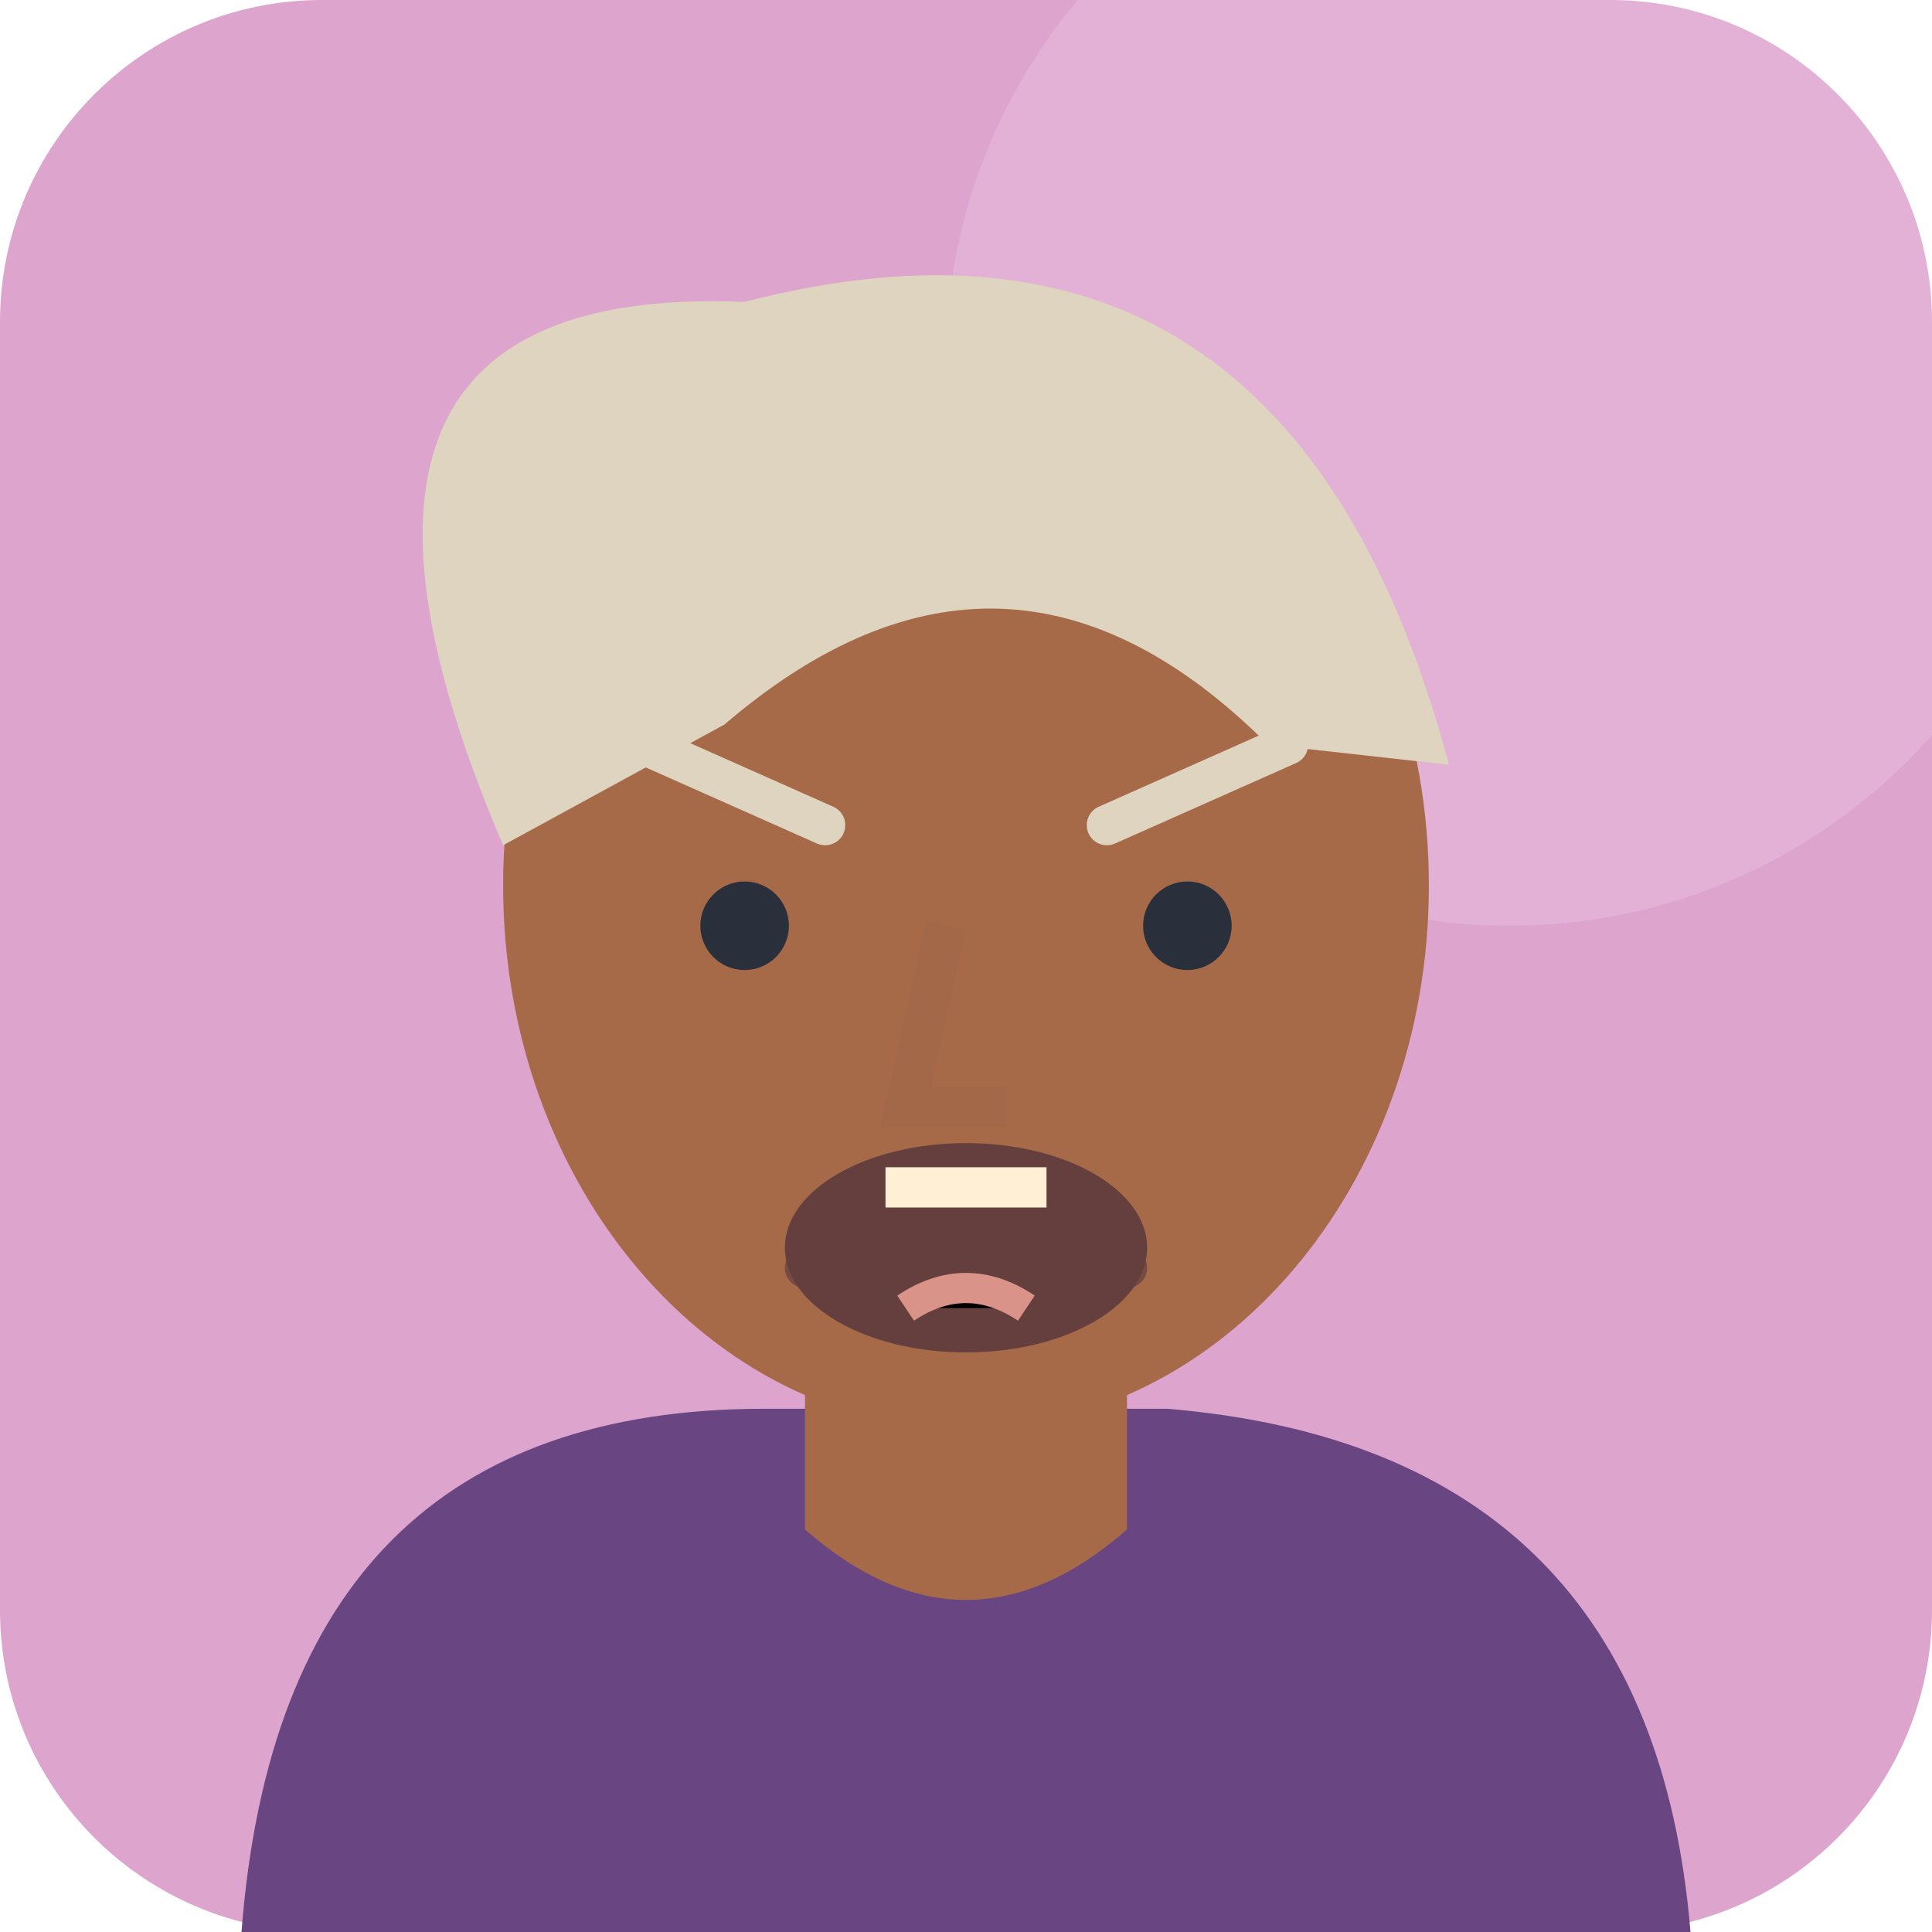
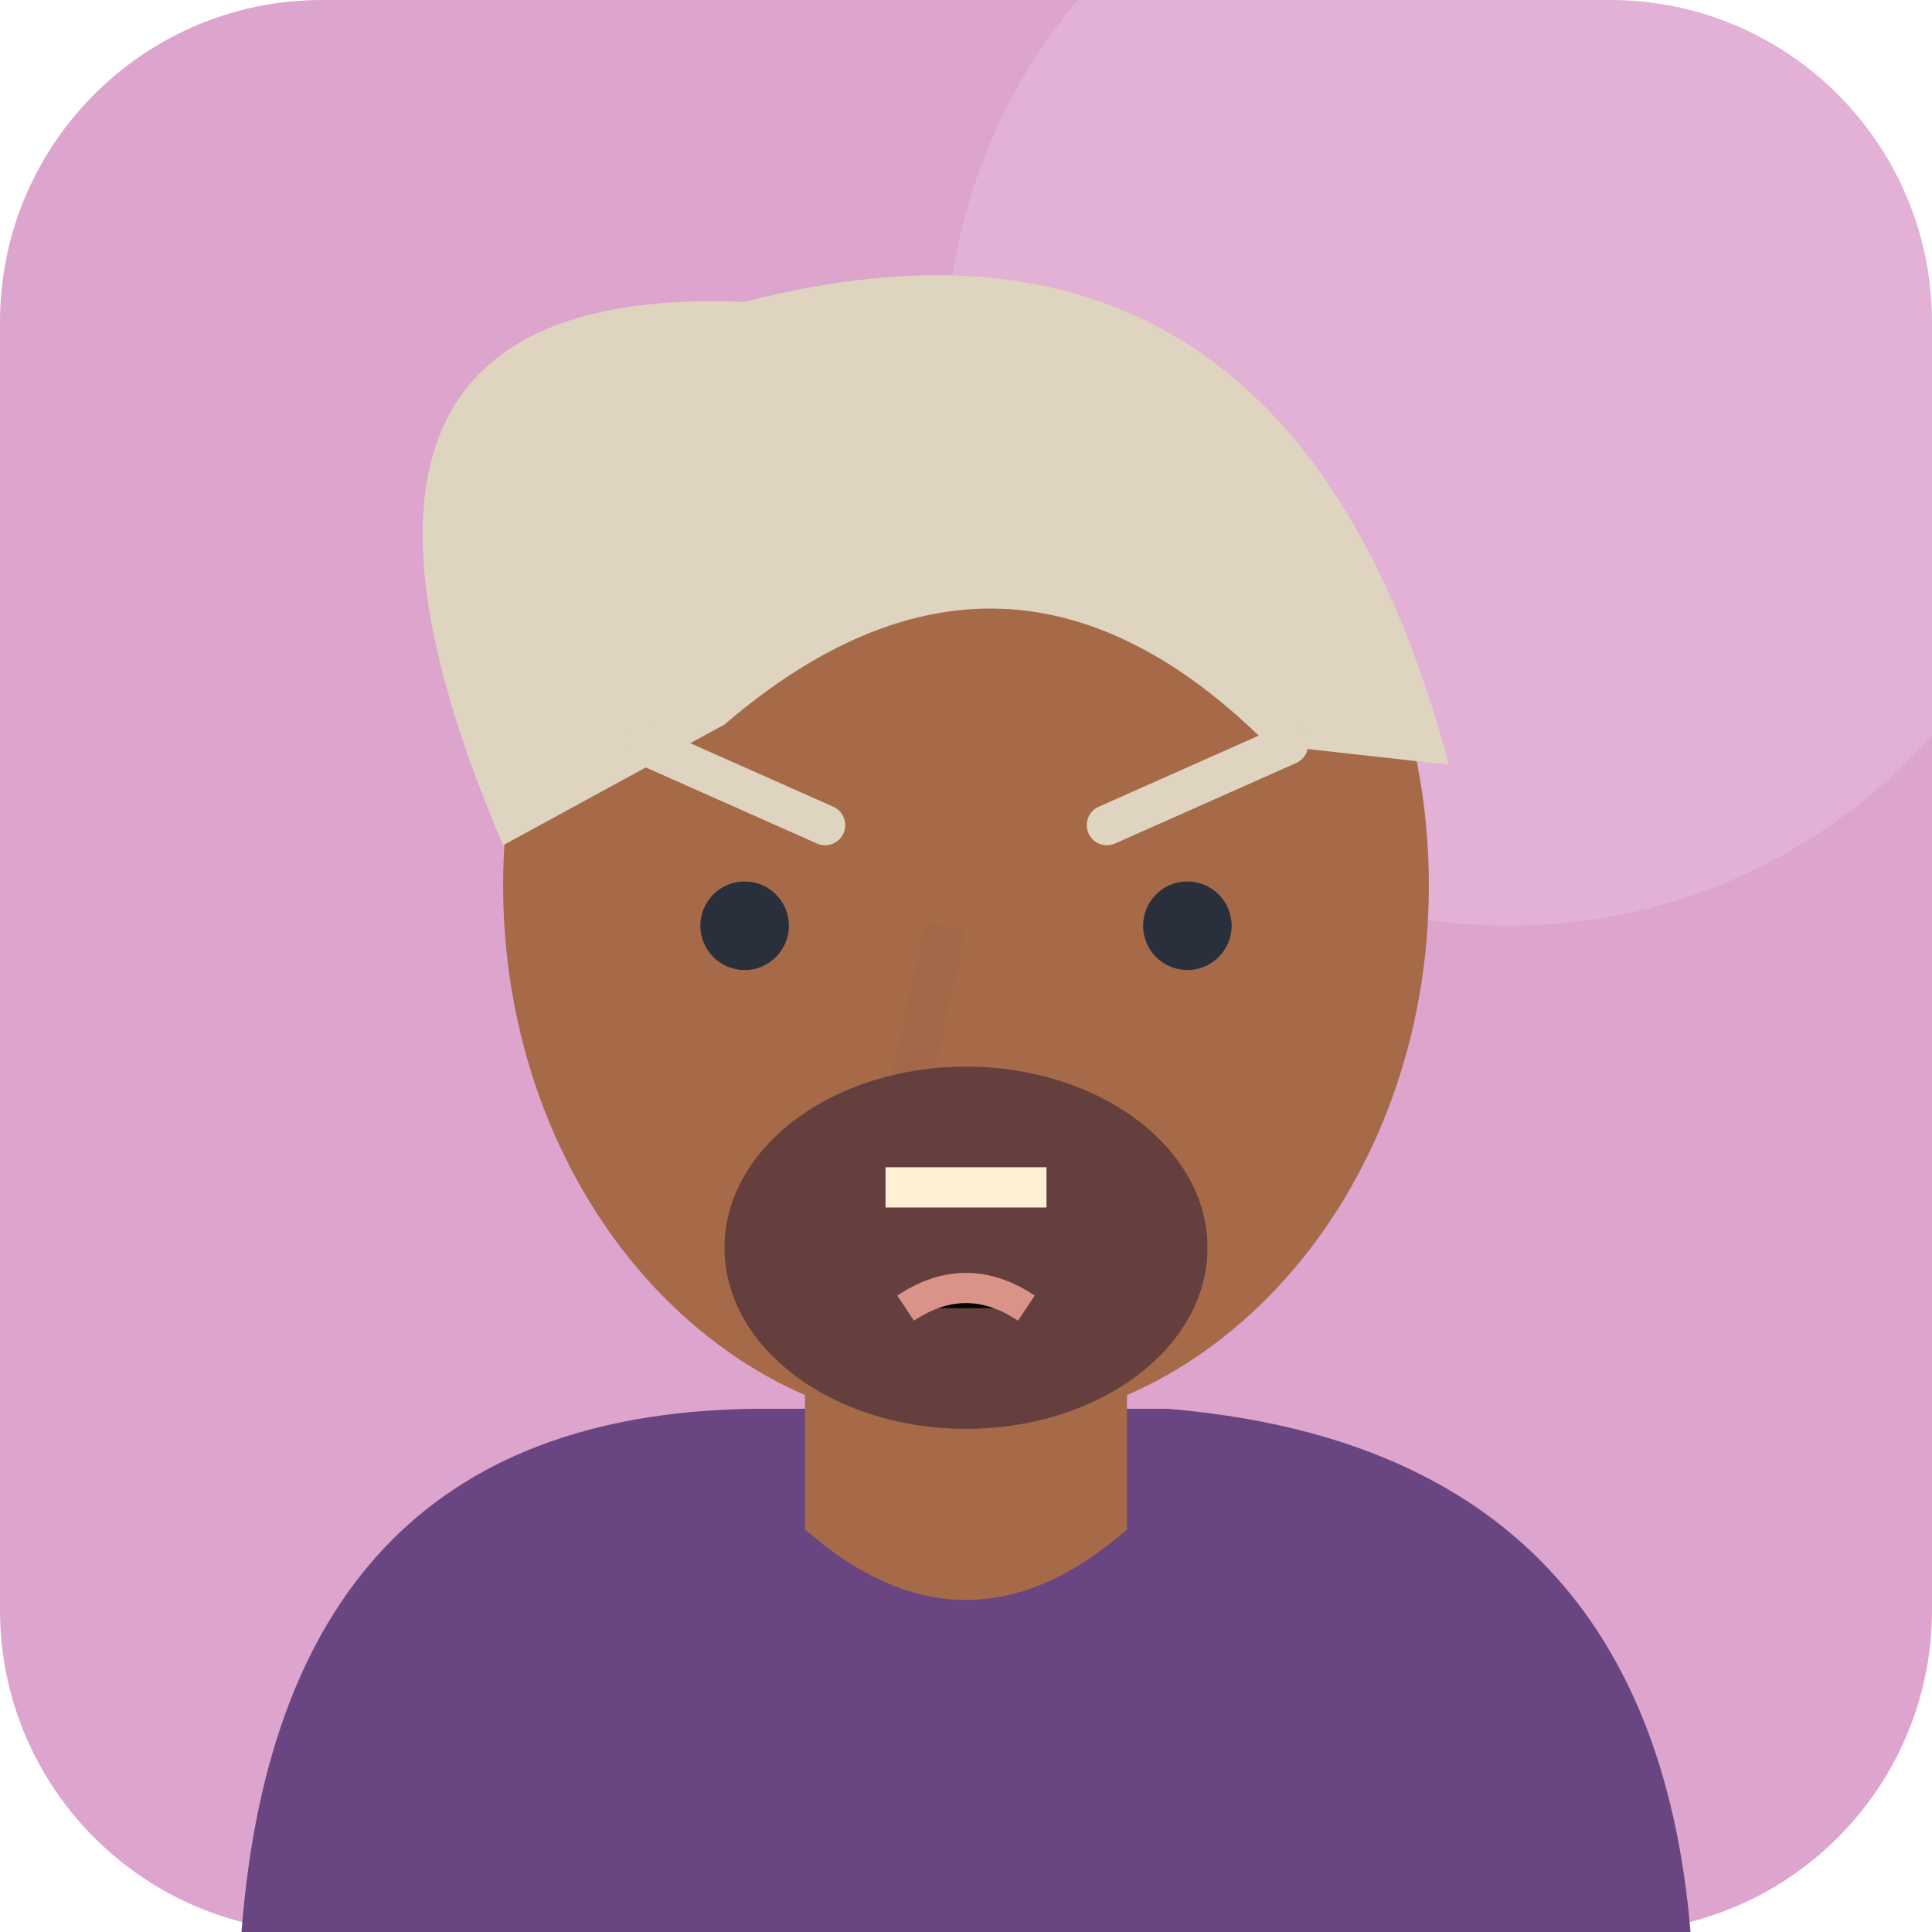
<svg xmlns="http://www.w3.org/2000/svg" viewBox="0 0 96 96">
  <style>.speech-head{transform-origin:48px 72px;animation:nod 2.58s ease-in-out infinite}.mouth-rest{animation:closed 0.43s steps(1,end) infinite}.mouth-speaking{transform-origin:48px 62px;animation:syllable 0.43s ease-out infinite}@keyframes closed{0%,80%,100%{opacity:1}10%,65%{opacity:0}}@keyframes syllable{0%,80%,100%{opacity:0;transform:scaleY(.15)}10%,65%{opacity:1;transform:scaleY(.95)}35%{opacity:1;transform:scaleY(.6)}}@keyframes nod{0%,100%{transform:rotate(-.6deg) translateY(0)}50%{transform:rotate(.8deg) translateY(-.7px)}}@media(prefers-reduced-motion:reduce){.speech-head{animation:gentle-nod 2.6s ease-in-out infinite}@keyframes gentle-nod{0%,100%{transform:translateY(0)}50%{transform:translateY(-.2px)}}}</style>
  <rect width="96" height="96" rx="16" fill="#dda4ce" />
  <circle cx="75" cy="18" r="28" fill="#ffffff25" />
  <path d="M12 96Q14 70 38 70h20Q82 72 84 96" fill="#694582" />
  <g class="speech-head">
    <path d="M40 60h16v16Q48 83 40 76" fill="#a66a49" />
    <ellipse cx="48" cy="44" rx="23" ry="27" fill="#a66a49" />
    <g fill="#ded4bf">
      <path d="M25 42Q13 14 37 15Q64 8 72 38L63 37Q50 24 36 36Z" />
    </g>
    <path d="M32 37l9 4m14 0l9-4" stroke="#ded4bf" stroke-width="2" stroke-linecap="round" />
    <g fill="#29303b">
      <circle cx="37" cy="46" r="2.2" />
      <circle cx="59" cy="46" r="2.2" />
    </g>
    <path d="M47 46l-2 9h5" fill="none" stroke="#915f4933" stroke-width="2" />
    <g class="mouth-rest">
      <path d="M40 63q8-7 16 0" fill="none" stroke="#764b43" stroke-width="2" stroke-linecap="round" />
    </g>
    <g class="mouth-speaking">
-       <ellipse cx="48" cy="62" rx="9" ry="5.2" fill="#653f3d" />
+       <ellipse cx="48" cy="62" rx="12" ry="9" fill="#653f3d" />
      <path d="M44 59h8" stroke="#fff0d5" stroke-width="2" />
      <path d="M45 65q3-2 6 0" stroke="#d99388" stroke-width="1.5" />
    </g>
  </g>
</svg>
